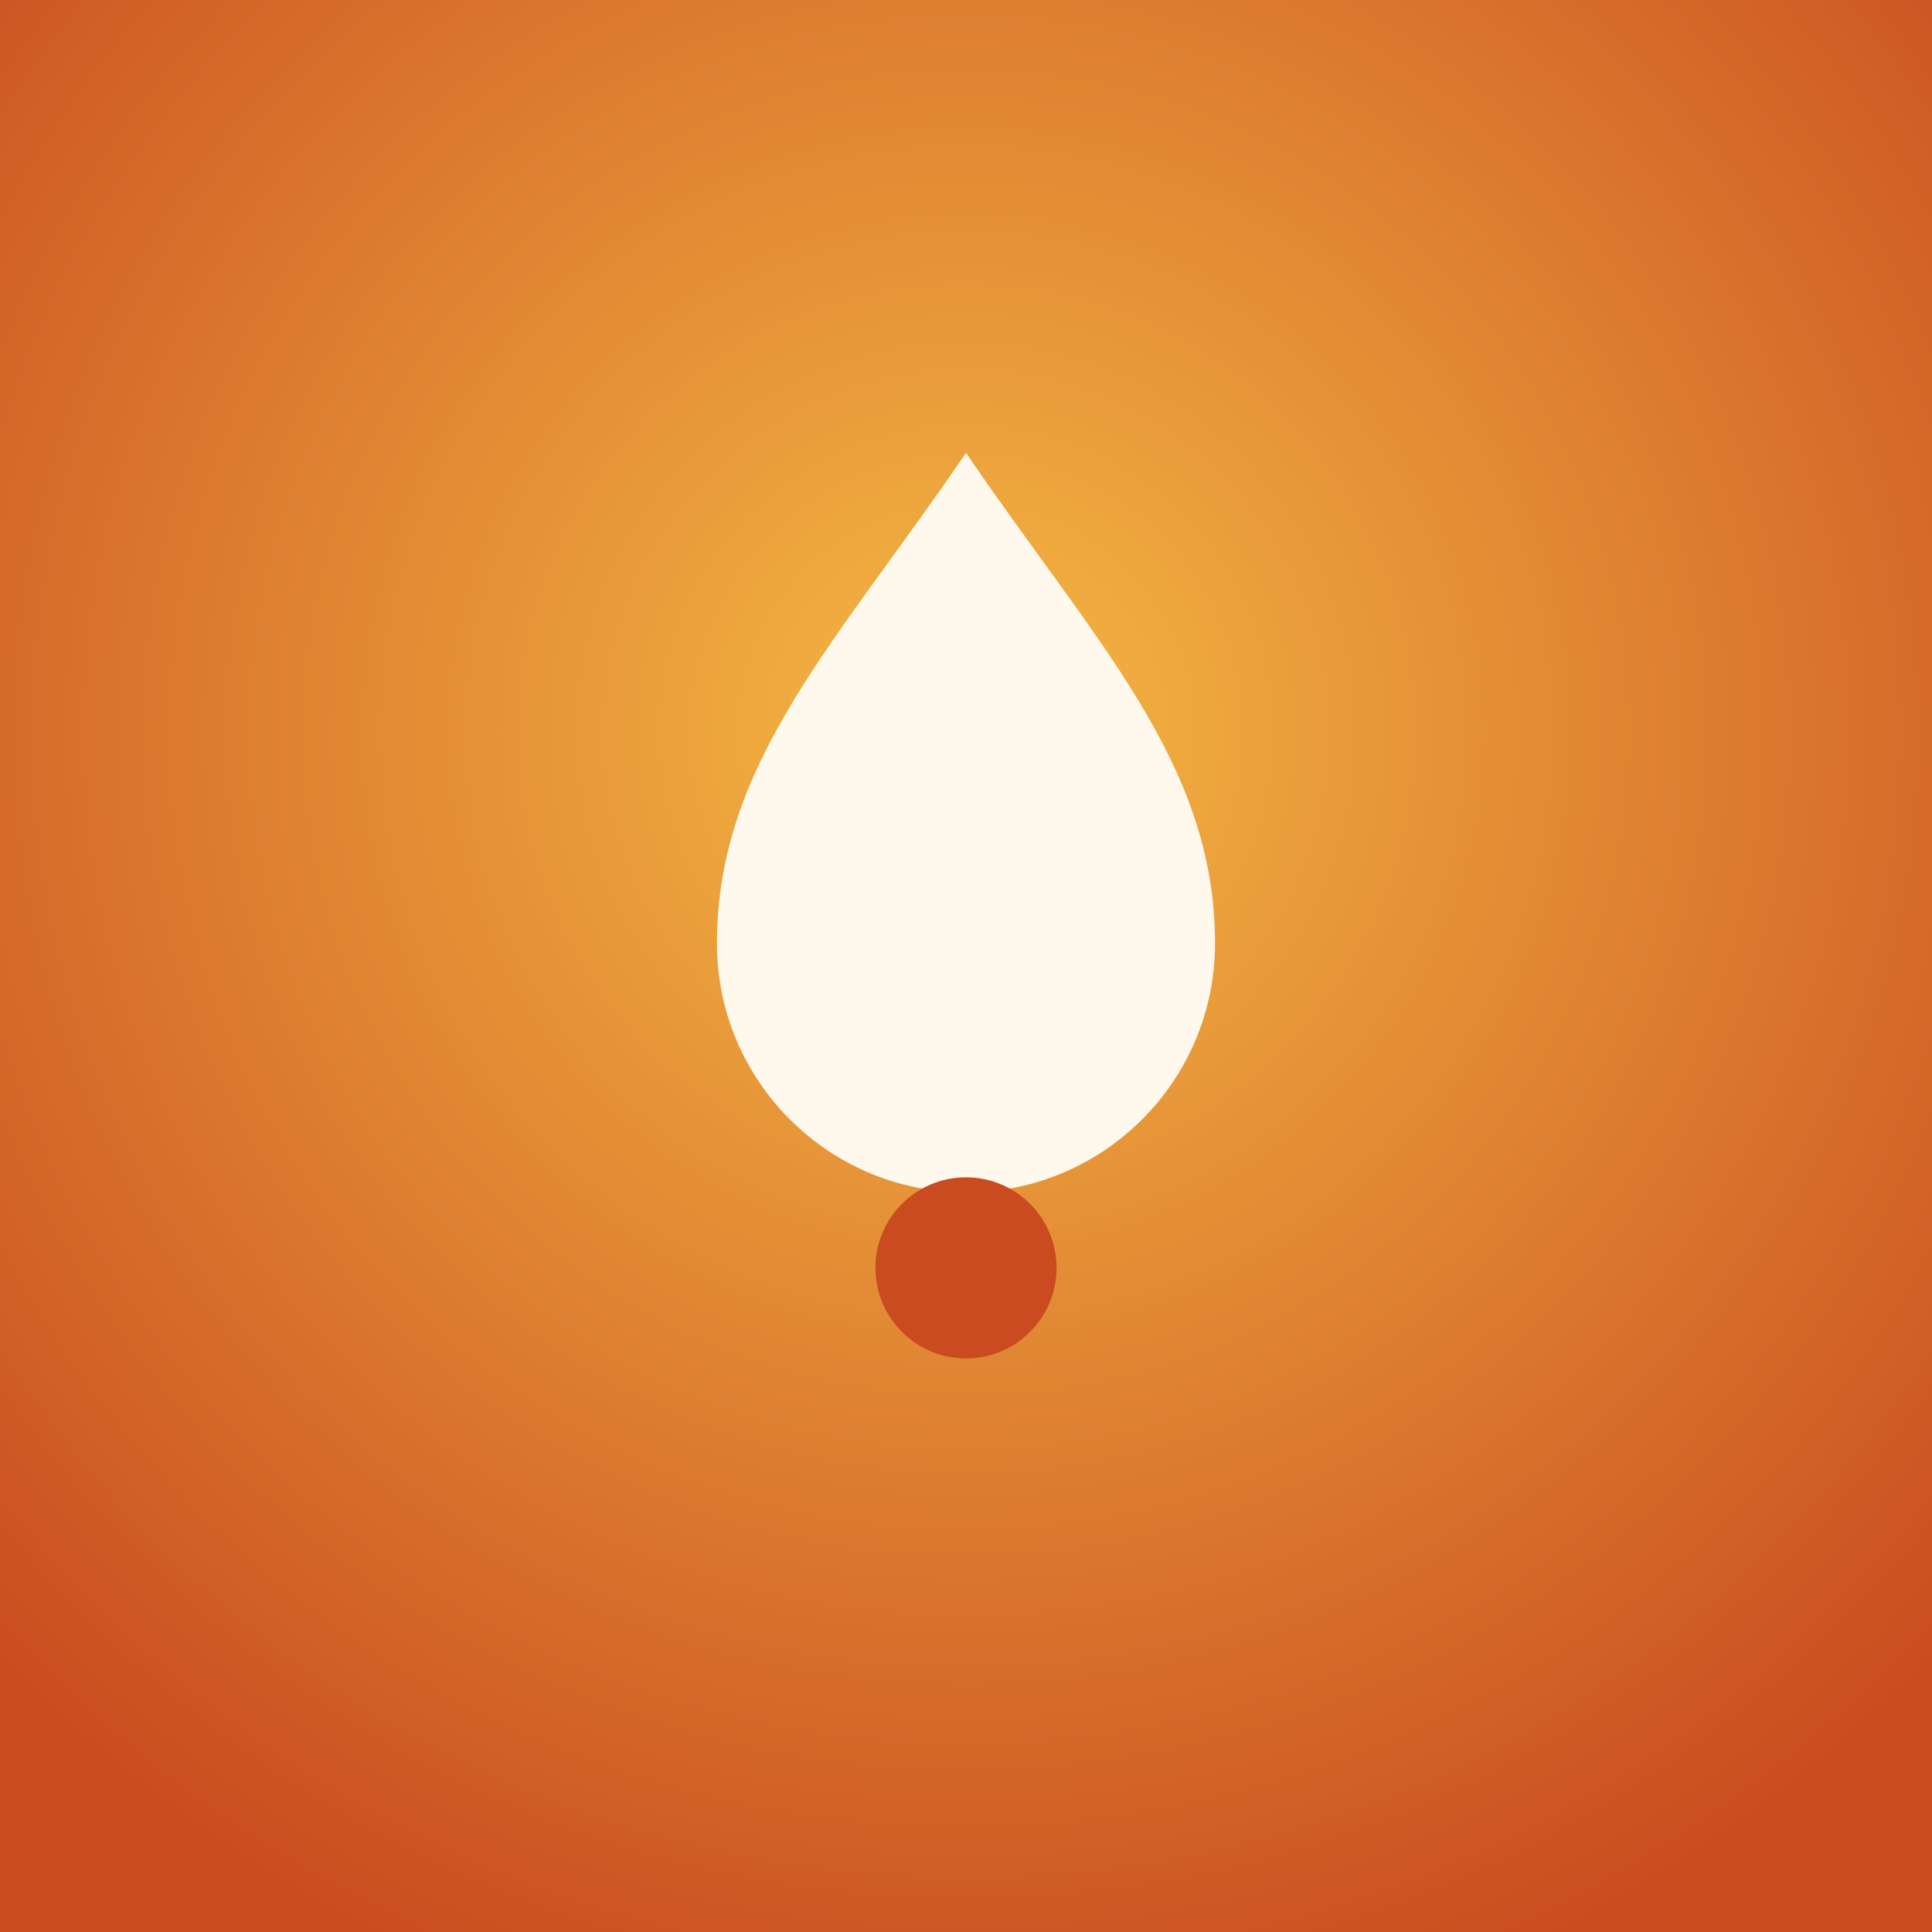
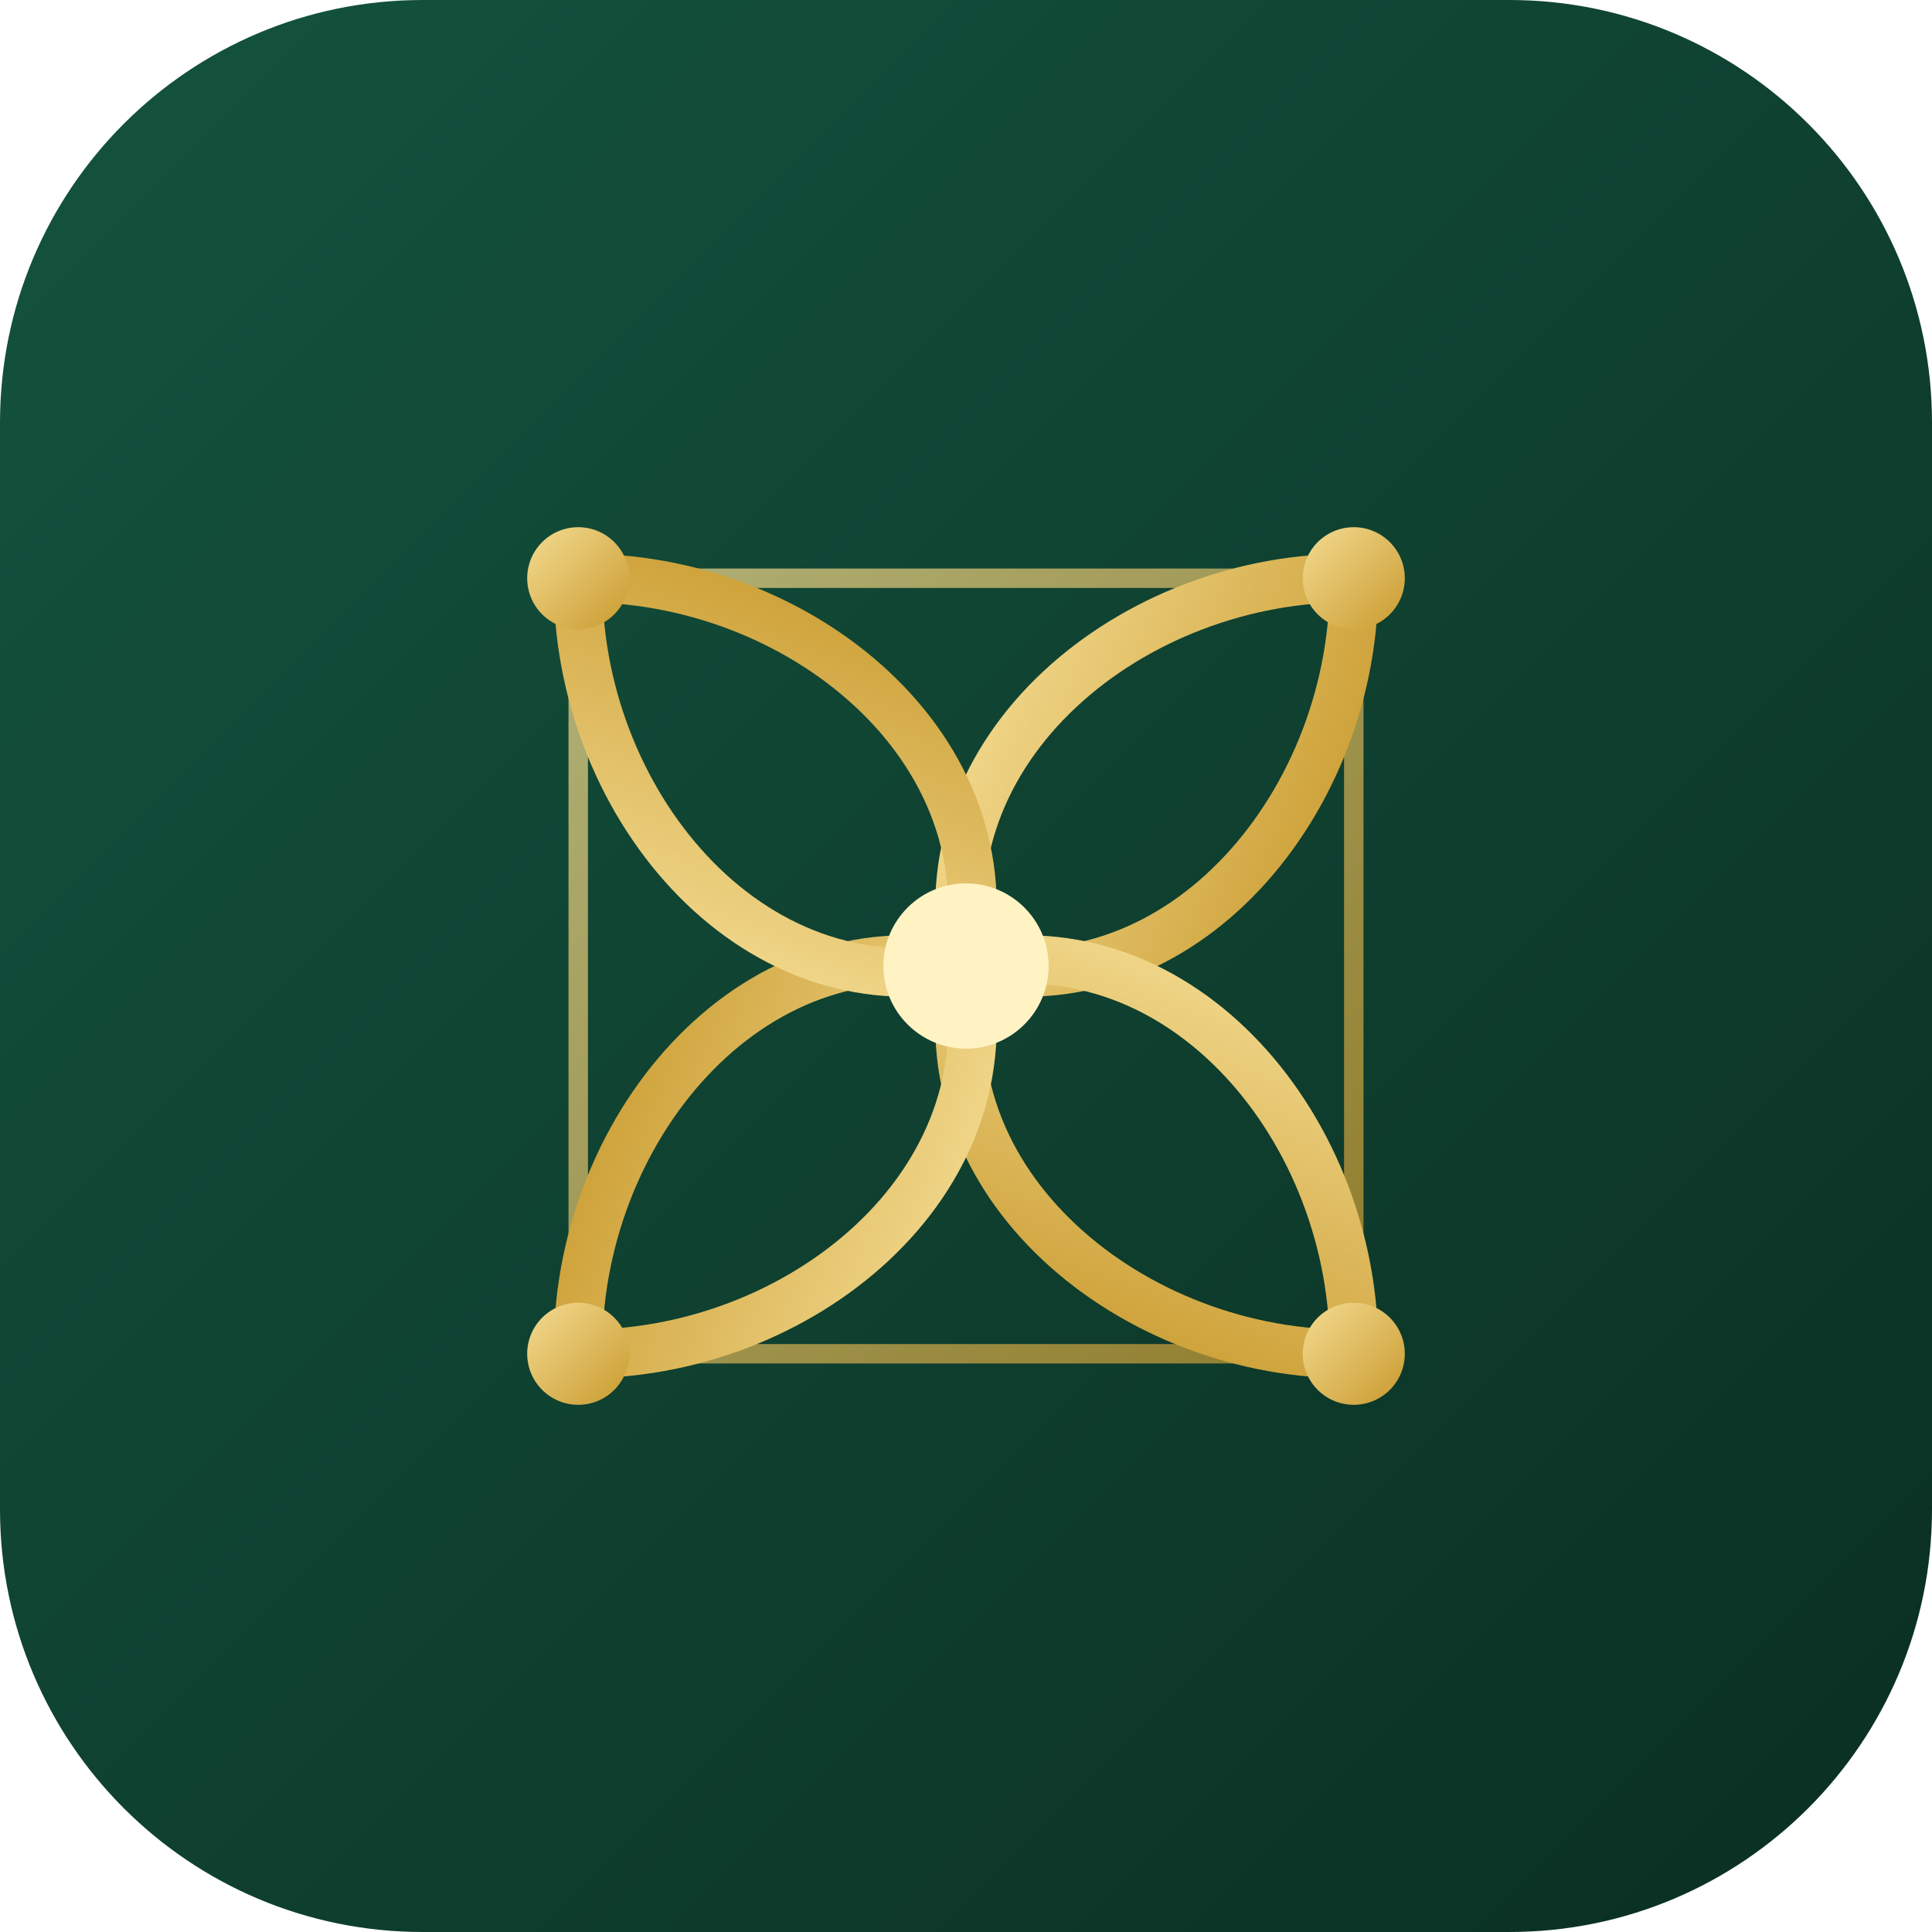
<svg xmlns="http://www.w3.org/2000/svg" viewBox="0 0 512 512">
  <defs>
-     <radialGradient id="g" cx="50%" cy="38%" r="70%">
-       <stop offset="0%" stop-color="#f5b944" />
-       <stop offset="100%" stop-color="#c94b1f" />
-     </radialGradient>
+     <linearGradient id="b" x1="0" y1="0" x2="1" y2="1">
+       <stop offset="0" stop-color="#14543F" />
+       <stop offset="1" stop-color="#0A2E22" />
+     </linearGradient>
+     <linearGradient id="g" x1="0" y1="0" x2="1" y2="1">
+       <stop offset="0" stop-color="#F4DC92" />
+       <stop offset="1" stop-color="#C99A2E" />
+     </linearGradient>
  </defs>
-   <rect width="512" height="512" fill="url(#g)" />
-   <path d="M256 120c-34 50-66 82-66 130a66 66 0 00132 0c0-48-32-80-66-130z" fill="#fff8ec" />
-   <circle cx="256" cy="336" r="24" fill="#c94b1f" />
+   <rect width="512" height="512" rx="112" fill="url(#b)" />
+   <g transform="translate(256 256) scale(0.92) translate(-256 -256)">
+     <g fill="none" stroke="url(#g)" stroke-linecap="round" stroke-linejoin="round">
+       <path d="M367.7 144.3L367.7 367.7L144.3 367.7L144.3 144.3Z" stroke-width="5.6" opacity=".7" />
+       <g stroke-width="14">
+         <g transform="translate(256 256) rotate(-45)">
+           <path d="M0 0C34.76 -53.72 113.76 -45.662 158 0C113.76 45.662 34.76 53.72 0 0Z" />
+           <path d="M0 0H135.88" stroke-width="7" />
+         </g>
+         <g transform="translate(256 256) rotate(45)">
+           <path d="M0 0C34.76 -53.72 113.76 -45.662 158 0C113.76 45.662 34.76 53.72 0 0Z" />
+           <path d="M0 0H135.88" stroke-width="7" />
+         </g>
+         <g transform="translate(256 256) rotate(135)">
+           <path d="M0 0C34.76 -53.72 113.76 -45.662 158 0C113.76 45.662 34.76 53.72 0 0Z" />
+           <path d="M0 0H135.88" stroke-width="7" />
+         </g>
+         <g transform="translate(256 256) rotate(225)">
+           <path d="M0 0C34.76 -53.72 113.76 -45.662 158 0C113.76 45.662 34.76 53.72 0 0Z" />
+           <path d="M0 0H135.88" stroke-width="7" />
+         </g>
+       </g>
+     </g>
+     <g fill="url(#g)">
+       <circle cx="367.7" cy="144.3" r="14.7" />
+       <circle cx="367.7" cy="367.7" r="14.7" />
+       <circle cx="144.3" cy="367.7" r="14.7" />
+       <circle cx="144.3" cy="144.3" r="14.7" />
+     </g>
+     <circle cx="256" cy="256" r="23.8" fill="#FFF3C4" />
+   </g>
</svg>
